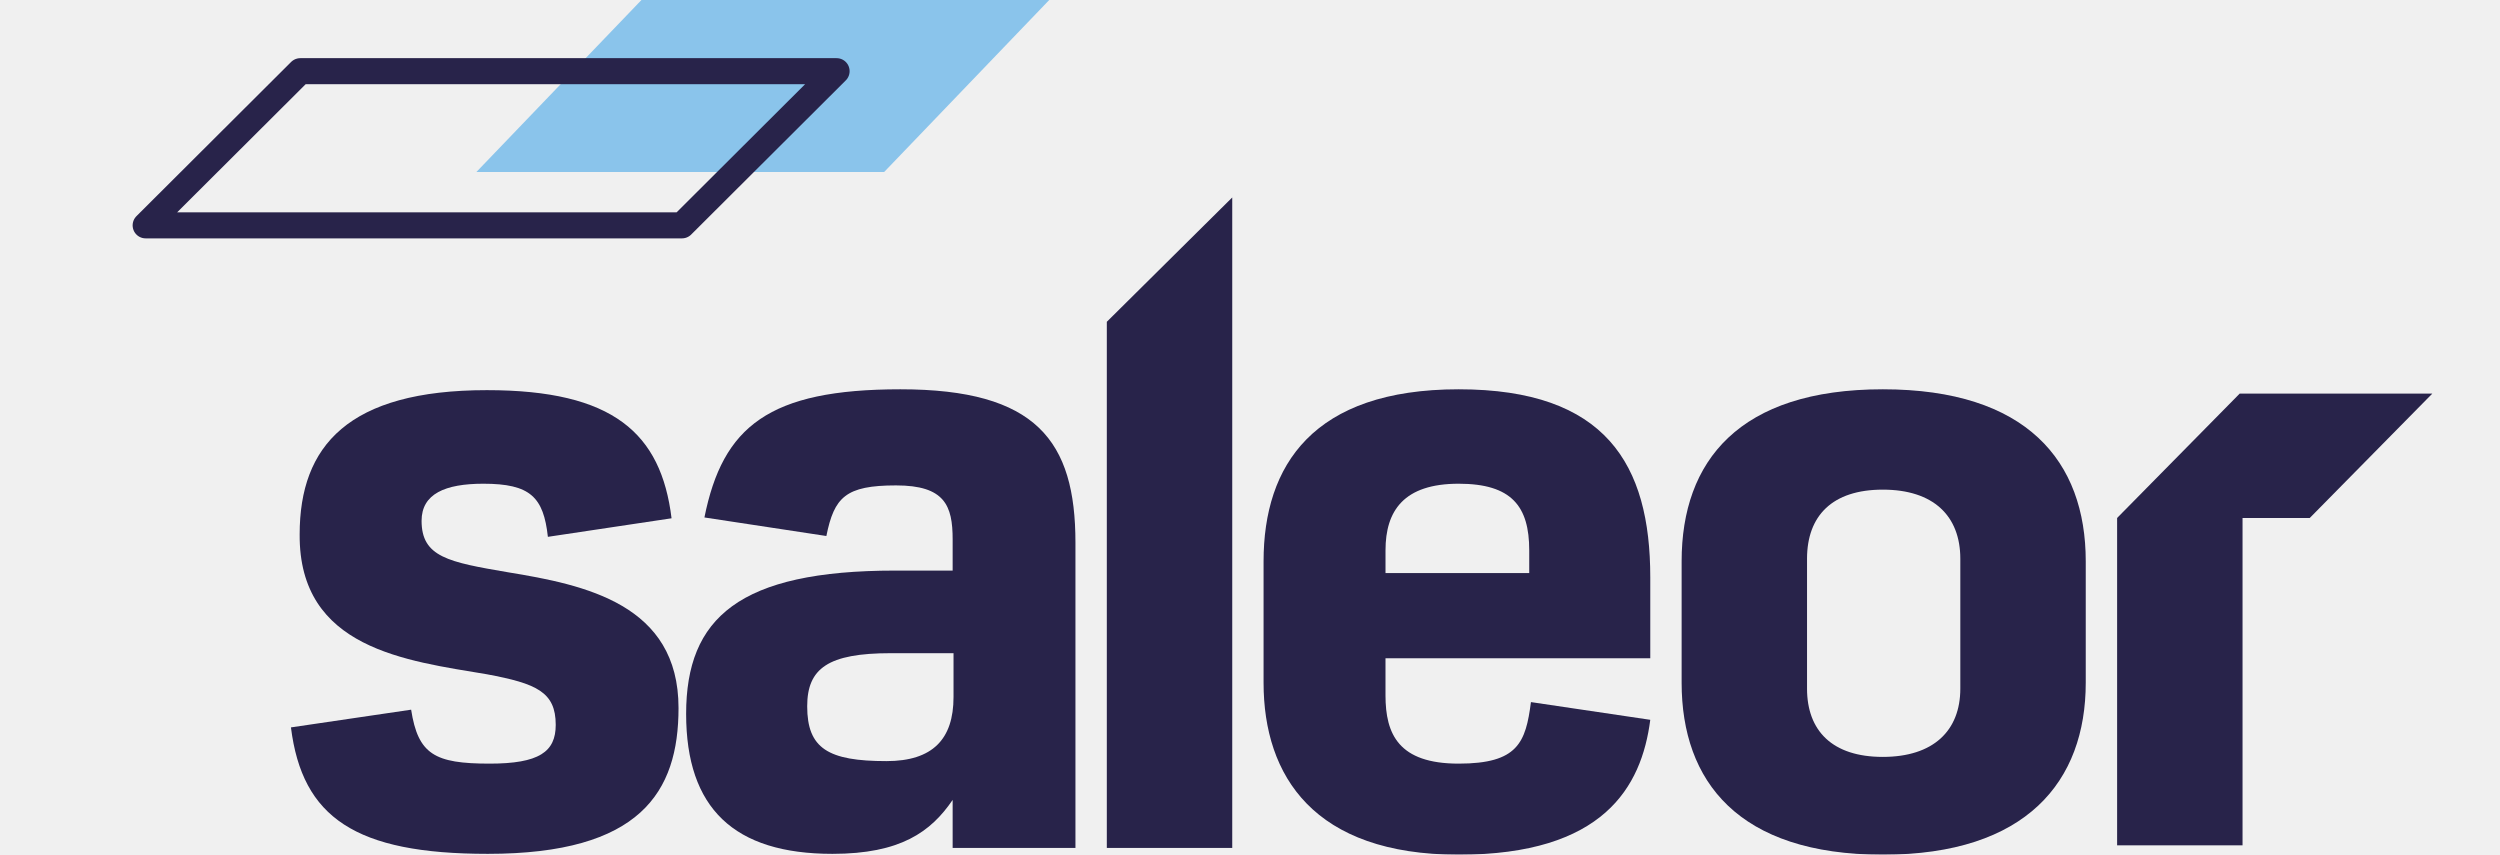
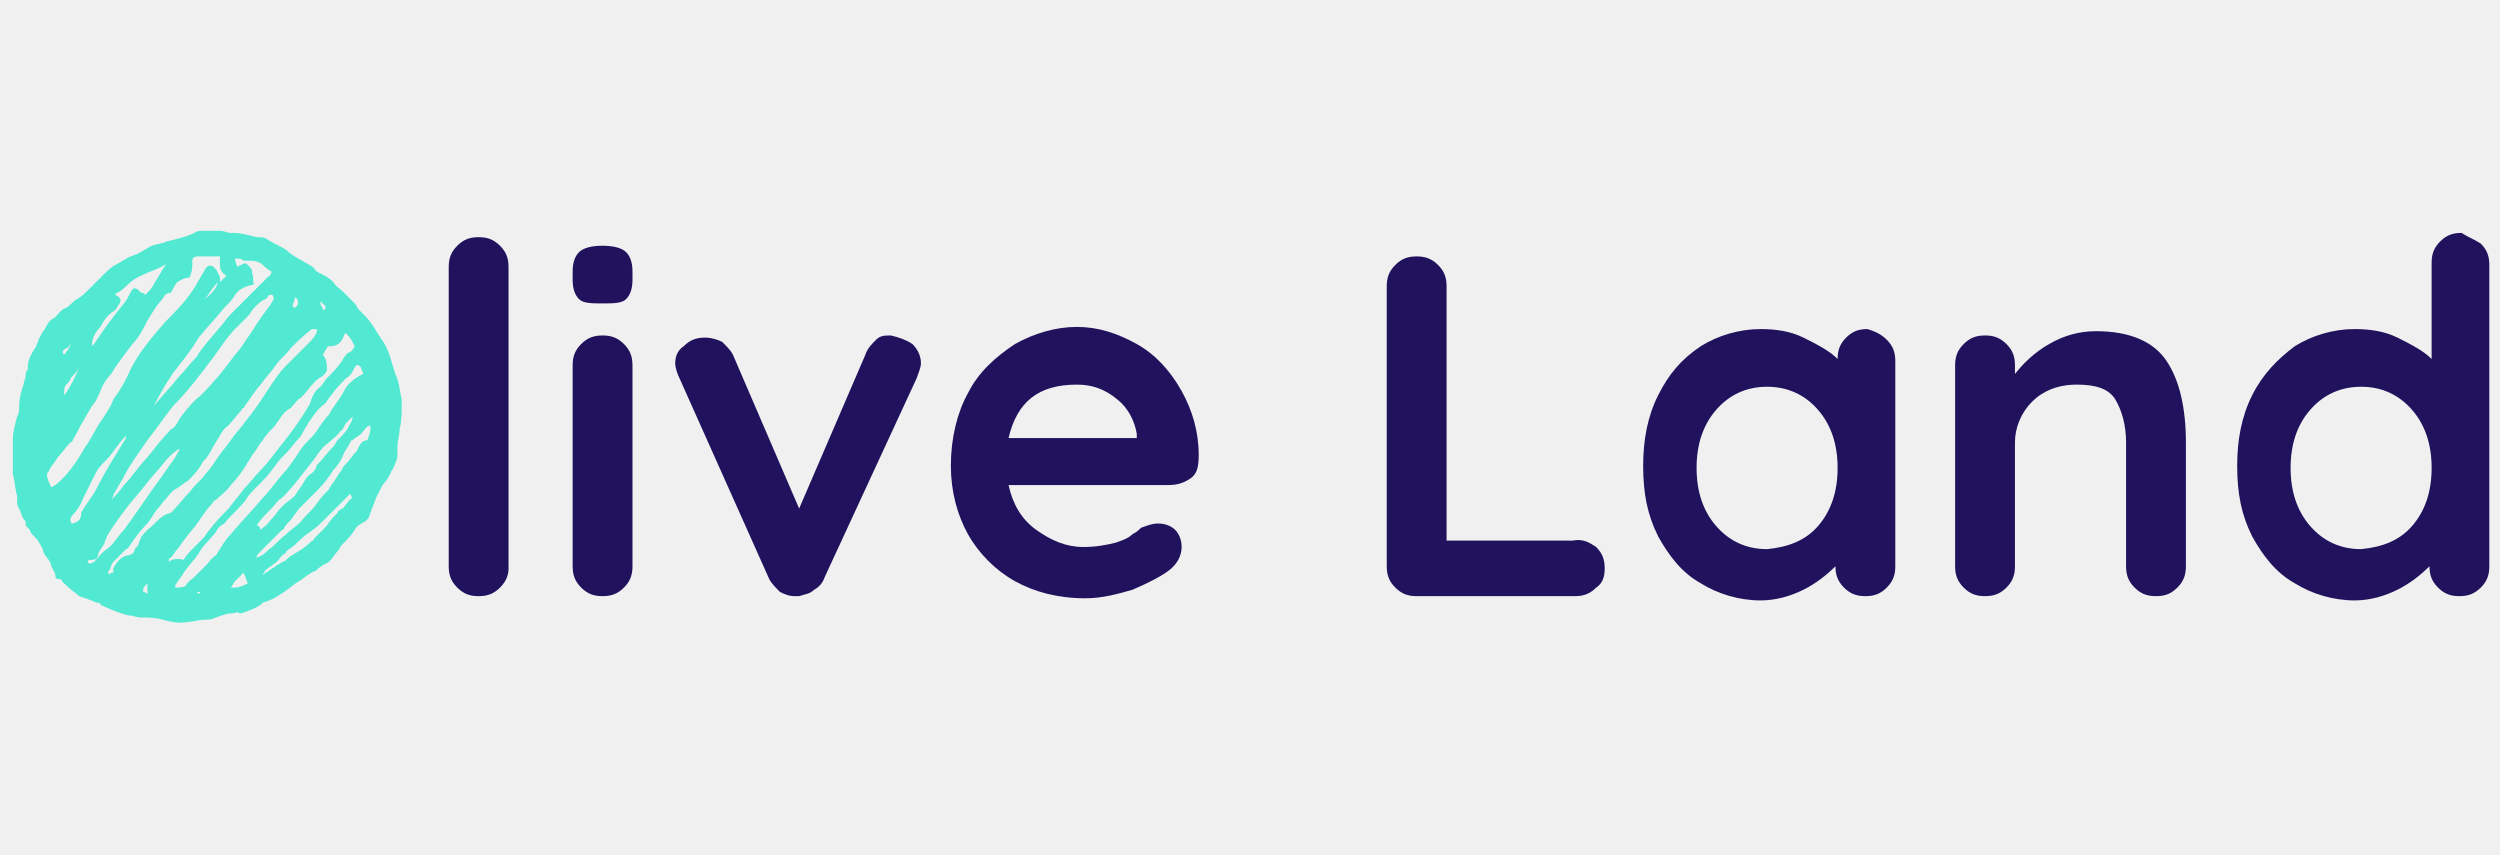
- <svg xmlns="http://www.w3.org/2000/svg" width="117" height="40" viewBox="0 0 110 40" fill="none">
-   <mask id="mask0" mask-type="alpha" maskUnits="userSpaceOnUse" x="0" y="1" width="117" height="39">
-     <path fill-rule="evenodd" clip-rule="evenodd" d="M0 1.453H116.146V40H0V1.453Z" fill="white" />
-   </mask>
-   <g mask="url(#mask0)">
-     <path fill-rule="evenodd" clip-rule="evenodd" d="M19.328 39.96C26.461 39.96 28.255 37.08 28.255 33.134C28.255 28.281 23.893 27.373 20.265 26.781C17.494 26.308 16.23 26.071 16.23 24.375C16.23 23.112 17.331 22.638 19.124 22.638C21.325 22.638 21.937 23.27 22.141 25.124L27.929 24.256C27.439 20.271 25.198 18.259 19.287 18.259C12.806 18.259 10.524 20.863 10.524 25.006C10.483 30.372 15.537 30.924 19.287 31.556C21.61 31.99 22.508 32.384 22.508 33.923C22.508 35.186 21.733 35.738 19.41 35.738C16.842 35.738 16.067 35.304 15.741 33.213L10.116 34.042C10.646 38.264 13.132 39.96 19.328 39.96Z" fill="#28234A" />
-     <path fill-rule="evenodd" clip-rule="evenodd" d="M37.987 35.62C35.255 35.62 34.277 35.028 34.277 33.055C34.277 31.279 35.255 30.569 38.19 30.569H41.125V32.621C41.125 34.594 40.147 35.62 37.987 35.62ZM35.459 39.96C38.639 39.96 40.065 38.934 41.084 37.435V39.684H46.831V25.4C46.831 20.626 44.997 18.219 38.639 18.219C32.484 18.219 30.323 19.955 29.467 24.217L35.174 25.085C35.541 23.27 36.071 22.717 38.435 22.717C40.718 22.717 41.084 23.664 41.084 25.243V26.703H38.394C31.098 26.703 28.611 28.912 28.611 33.41C28.611 37.83 30.853 39.96 35.459 39.96Z" fill="#28234A" />
-     <path fill-rule="evenodd" clip-rule="evenodd" d="M48.299 39.684H54.169V9.241L48.299 15.06V39.684Z" fill="#28234A" />
-     <path fill-rule="evenodd" clip-rule="evenodd" d="M61.342 26.82V25.755C61.342 23.901 62.199 22.638 64.766 22.638C67.253 22.638 68.068 23.703 68.068 25.755V26.82H61.342ZM64.765 40C71.532 40 73.325 36.843 73.733 33.687L68.148 32.858C67.904 34.752 67.537 35.738 64.765 35.738C61.953 35.738 61.341 34.357 61.341 32.542V30.806H73.733V27.018C73.733 21.731 71.654 18.219 64.765 18.219C57.958 18.219 55.635 21.77 55.635 26.269V31.951C55.635 36.33 57.999 40 64.765 40Z" fill="#28234A" />
-     <path fill-rule="evenodd" clip-rule="evenodd" d="M84.616 40C91.341 40 94.113 36.567 94.113 31.951V26.269C94.113 21.573 91.341 18.219 84.616 18.219C77.89 18.219 75.2 21.573 75.2 26.269V31.951C75.2 36.567 77.85 40 84.616 40ZM84.615 35.423C82.251 35.423 81.069 34.2 81.069 32.227V26.15C81.069 24.138 82.251 22.915 84.615 22.915C86.979 22.915 88.243 24.138 88.243 26.15V32.227C88.243 34.2 86.979 35.423 84.615 35.423Z" fill="#28234A" />
-     <path fill-rule="evenodd" clip-rule="evenodd" d="M104.597 24.241H101.451V39.561H95.581V24.241H95.581L101.316 18.422H110.331L104.597 24.241Z" fill="#28234A" />
+ <svg xmlns="http://www.w3.org/2000/svg" version="1.1" id="Layer_1" x="0px" y="0px" width="117" height="40" viewBox="0 0 117 40" style="enable-background:new 0 0 117 40;" xml:space="preserve">
+   <style type="text/css">
+ 	.st0{fill:#21125E;}
+ 	.st1{fill-rule:evenodd;clip-rule:evenodd;fill:#51E9D2;}
+ </style>
+   <g>
+     <g>
+       <path class="st0" d="M74.7,25.6c0.3,0.3,0.4,0.6,0.4,1c0,0.4-0.1,0.7-0.4,0.9c-0.3,0.3-0.6,0.4-1,0.4h-7.4c-0.4,0-0.7-0.1-1-0.4    c-0.3-0.3-0.4-0.6-0.4-1V13.4c0-0.4,0.1-0.7,0.4-1c0.3-0.3,0.6-0.4,1-0.4c0.4,0,0.7,0.1,1,0.4c0.3,0.3,0.4,0.6,0.4,1v11.9h5.9    C74.1,25.2,74.4,25.4,74.7,25.6z" />
+       <path class="st0" d="M88.3,15.9c0.3,0.3,0.4,0.6,0.4,1v9.6c0,0.4-0.1,0.7-0.4,1c-0.3,0.3-0.6,0.4-1,0.4c-0.4,0-0.7-0.1-1-0.4    c-0.3-0.3-0.4-0.6-0.4-1c-0.4,0.4-0.9,0.8-1.5,1.1c-0.6,0.3-1.3,0.5-2,0.5c-1,0-2-0.3-2.8-0.8c-0.9-0.5-1.5-1.3-2-2.2    c-0.5-1-0.7-2-0.7-3.3c0-1.2,0.2-2.3,0.7-3.3c0.5-1,1.1-1.7,2-2.3c0.8-0.5,1.8-0.8,2.8-0.8c0.7,0,1.4,0.1,2,0.4    c0.6,0.3,1.2,0.6,1.6,1v0c0-0.4,0.1-0.7,0.4-1c0.3-0.3,0.6-0.4,1-0.4C87.7,15.5,88,15.6,88.3,15.9z M85.1,24.6    c0.6-0.7,0.9-1.6,0.9-2.7s-0.3-2-0.9-2.7c-0.6-0.7-1.4-1.1-2.4-1.1c-1,0-1.8,0.4-2.4,1.1c-0.6,0.7-0.9,1.6-0.9,2.7s0.3,2,0.9,2.7    c0.6,0.7,1.4,1.1,2.4,1.1C83.7,25.6,84.5,25.3,85.1,24.6z" />
+       <path class="st0" d="M101.4,16.9c0.6,0.9,0.9,2.2,0.9,3.8v5.8c0,0.4-0.1,0.7-0.4,1c-0.3,0.3-0.6,0.4-1,0.4c-0.4,0-0.7-0.1-1-0.4    c-0.3-0.3-0.4-0.6-0.4-1v-5.8c0-0.8-0.2-1.5-0.5-2c-0.3-0.5-0.9-0.7-1.8-0.7c-0.9,0-1.6,0.3-2.1,0.8c-0.5,0.5-0.8,1.2-0.8,1.9v5.8    c0,0.4-0.1,0.7-0.4,1c-0.3,0.3-0.6,0.4-1,0.4c-0.4,0-0.7-0.1-1-0.4c-0.3-0.3-0.4-0.6-0.4-1v-9.4c0-0.4,0.1-0.7,0.4-1    c0.3-0.3,0.6-0.4,1-0.4c0.4,0,0.7,0.1,1,0.4c0.3,0.3,0.4,0.6,0.4,1v0.4c0.4-0.5,0.9-1,1.6-1.4c0.7-0.4,1.4-0.6,2.2-0.6    C99.7,15.5,100.8,16,101.4,16.9z" />
+       <path class="st0" d="M116.1,11.4c0.3,0.3,0.4,0.6,0.4,1v14.1c0,0.4-0.1,0.7-0.4,1c-0.3,0.3-0.6,0.4-1,0.4c-0.4,0-0.7-0.1-1-0.4    c-0.3-0.3-0.4-0.6-0.4-1c-0.4,0.4-0.9,0.8-1.5,1.1c-0.6,0.3-1.3,0.5-2,0.5c-1,0-2-0.3-2.8-0.8c-0.9-0.5-1.5-1.3-2-2.2    c-0.5-1-0.7-2-0.7-3.3c0-1.2,0.2-2.3,0.7-3.3c0.5-1,1.2-1.7,2-2.3c0.8-0.5,1.8-0.8,2.8-0.8c0.7,0,1.4,0.1,2,0.4    c0.6,0.3,1.2,0.6,1.6,1v-4.5c0-0.4,0.1-0.7,0.4-1c0.3-0.3,0.6-0.4,1-0.4C115.5,11.1,115.8,11.2,116.1,11.4z M112.9,24.6    c0.6-0.7,0.9-1.6,0.9-2.7s-0.3-2-0.9-2.7c-0.6-0.7-1.4-1.1-2.4-1.1c-1,0-1.8,0.4-2.4,1.1c-0.6,0.7-0.9,1.6-0.9,2.7s0.3,2,0.9,2.7    c0.6,0.7,1.4,1.1,2.4,1.1C111.5,25.6,112.3,25.3,112.9,24.6z" />
+     </g>
+     <g>
+       <path class="st0" d="M23.4,27.5c-0.3,0.3-0.6,0.4-1,0.4c-0.4,0-0.7-0.1-1-0.4c-0.3-0.3-0.4-0.6-0.4-1V12.5c0-0.4,0.1-0.7,0.4-1    c0.3-0.3,0.6-0.4,1-0.4c0.4,0,0.7,0.1,1,0.4c0.3,0.3,0.4,0.6,0.4,1v14.1C23.8,26.9,23.7,27.2,23.4,27.5z" />
+       <path class="st0" d="M27.1,14c-0.2-0.2-0.3-0.5-0.3-0.9v-0.4c0-0.4,0.1-0.7,0.3-0.9c0.2-0.2,0.6-0.3,1.1-0.3    c0.5,0,0.9,0.1,1.1,0.3c0.2,0.2,0.3,0.5,0.3,0.9v0.4c0,0.4-0.1,0.7-0.3,0.9c-0.2,0.2-0.6,0.2-1.1,0.2C27.7,14.2,27.3,14.2,27.1,14    z M29.2,27.5c-0.3,0.3-0.6,0.4-1,0.4c-0.4,0-0.7-0.1-1-0.4c-0.3-0.3-0.4-0.6-0.4-1v-9.4c0-0.4,0.1-0.7,0.4-1    c0.3-0.3,0.6-0.4,1-0.4c0.4,0,0.7,0.1,1,0.4c0.3,0.3,0.4,0.6,0.4,1v9.4C29.6,26.9,29.5,27.2,29.2,27.5z" />
+       <path class="st0" d="M42.7,16.1c0.2,0.2,0.4,0.5,0.4,0.9c0,0.2-0.1,0.4-0.2,0.7L38.6,27c-0.1,0.3-0.3,0.5-0.5,0.6    c-0.2,0.2-0.4,0.2-0.7,0.3l-0.2,0c-0.3,0-0.5-0.1-0.7-0.2c-0.2-0.2-0.4-0.4-0.5-0.6l-4.2-9.4c-0.1-0.2-0.2-0.5-0.2-0.7    c0-0.3,0.1-0.6,0.4-0.8c0.3-0.3,0.6-0.4,1-0.4c0.3,0,0.6,0.1,0.8,0.2c0.2,0.2,0.4,0.4,0.5,0.6l3.1,7.2l3.1-7.2    c0.1-0.3,0.3-0.5,0.5-0.7c0.2-0.2,0.4-0.2,0.7-0.2C42.1,15.8,42.4,15.9,42.7,16.1z" />
+       <path class="st0" d="M55.7,22.4c-0.3,0.2-0.6,0.3-1,0.3h-7.5c0.2,0.9,0.6,1.6,1.3,2.1c0.7,0.5,1.4,0.8,2.2,0.8    c0.6,0,1.1-0.1,1.5-0.2c0.3-0.1,0.6-0.2,0.8-0.4c0.2-0.1,0.3-0.2,0.4-0.3c0.3-0.1,0.5-0.2,0.8-0.2c0.3,0,0.6,0.1,0.8,0.3    c0.2,0.2,0.3,0.5,0.3,0.8c0,0.4-0.2,0.8-0.6,1.1c-0.4,0.3-1,0.6-1.7,0.9c-0.7,0.2-1.4,0.4-2.2,0.4c-1.3,0-2.4-0.3-3.3-0.8    c-0.9-0.5-1.7-1.3-2.2-2.2c-0.5-0.9-0.8-2-0.8-3.2c0-1.3,0.3-2.5,0.8-3.4c0.5-1,1.3-1.7,2.2-2.3c0.9-0.5,1.9-0.8,2.9-0.8    c1,0,1.9,0.3,2.8,0.8c0.9,0.5,1.6,1.3,2.1,2.2c0.5,0.9,0.8,1.9,0.8,3C56.1,21.9,56,22.2,55.7,22.4z M47.2,20.5h6v-0.2    c-0.1-0.6-0.4-1.2-0.9-1.6c-0.6-0.5-1.2-0.7-1.9-0.7C48.6,18,47.6,18.8,47.2,20.5z" />
+     </g>
+     <path class="st1" d="M17.2,20.6c-0.3,0-0.4,0.3-0.5,0.5c-0.2,0.2-0.3,0.4-0.5,0.6c-0.1,0.1-0.2,0.2-0.2,0.3   c-0.2,0.2-0.3,0.5-0.5,0.7c0,0.1-0.1,0.1-0.1,0.2c-0.2,0.2-0.4,0.4-0.6,0.7c-0.2,0.3-0.5,0.5-0.7,0.8c-0.2,0.2-0.5,0.4-0.7,0.6   c-0.3,0.2-0.5,0.5-0.8,0.7c-0.2,0.2-0.3,0.3-0.6,0.4c0-0.1,0.1-0.2,0.1-0.2c0.2-0.2,0.4-0.4,0.6-0.6c0.1-0.1,0.2-0.2,0.3-0.3   c0.1-0.1,0.1-0.1,0.2-0.2c0,0,0.1,0,0.1-0.1c0.1-0.2,0.3-0.3,0.4-0.5c0.1-0.1,0.2-0.3,0.3-0.4c0.2-0.2,0.4-0.4,0.6-0.6   c0.1-0.1,0.2-0.2,0.3-0.3c0.3-0.3,0.5-0.6,0.7-0.9c0.2-0.2,0.4-0.5,0.5-0.8c0.1-0.2,0.2-0.3,0.3-0.5c0,0,0-0.1,0.1-0.1   c0.1-0.1,0.3-0.2,0.4-0.3c0.1-0.1,0.2-0.3,0.4-0.4C17.4,20,17.3,20.3,17.2,20.6z M16.2,23.6c-0.1,0.1-0.1,0.2-0.2,0.2   c-0.1,0.1-0.2,0.1-0.2,0.2c-0.2,0.2-0.4,0.4-0.5,0.6c-0.2,0.2-0.4,0.4-0.6,0.6c0,0.1-0.1,0.1-0.2,0.2c-0.2,0.2-0.5,0.4-0.7,0.5   c-0.1,0.1-0.2,0.1-0.3,0.2c-0.1,0.1-0.2,0.2-0.3,0.2c-0.1,0.1-0.2,0.1-0.3,0.2c-0.1,0.1-0.2,0.1-0.3,0.2c-0.1,0.1-0.2,0.1-0.3,0.2   c0,0,0,0,0,0c0-0.1,0.1-0.1,0.1-0.2c0.1-0.1,0.3-0.2,0.4-0.3c0.2-0.1,0.3-0.3,0.4-0.4c0.1-0.1,0.2-0.1,0.2-0.2   c0.1-0.1,0.3-0.2,0.4-0.3c0.2-0.2,0.4-0.4,0.7-0.6c0.3-0.2,0.5-0.4,0.7-0.6c0.2-0.2,0.4-0.4,0.7-0.7c0.1-0.1,0.2-0.2,0.3-0.3   c0.1-0.1,0.1-0.1,0.2-0.2c0,0.1,0.1,0.2,0.1,0.2C16.3,23.4,16.3,23.5,16.2,23.6z M12,24.6C12,24.6,12,24.6,12,24.6   c0.2-0.3,0.5-0.6,0.7-0.8c0.2-0.2,0.3-0.4,0.5-0.5c0.6-0.6,1-1.2,1.5-1.8c0.2-0.3,0.4-0.6,0.7-0.8c0.2-0.2,0.4-0.3,0.5-0.5   c0.2-0.1,0.2-0.3,0.3-0.4c0.1-0.1,0.2-0.2,0.3-0.3c0,0.2-0.1,0.3-0.2,0.5c-0.1,0.2-0.3,0.4-0.5,0.6c-0.1,0.1-0.1,0.2-0.2,0.3   c-0.3,0.3-0.5,0.6-0.8,0.9c0,0,0,0.1,0,0.1c-0.1,0.1-0.1,0.2-0.3,0.3c-0.1,0.1-0.2,0.2-0.3,0.4c-0.1,0.2-0.3,0.4-0.4,0.6   c-0.2,0.2-0.4,0.3-0.6,0.5c-0.2,0.2-0.3,0.4-0.5,0.6c-0.1,0.1-0.2,0.3-0.4,0.4c0,0-0.1,0.1-0.1,0.1C12.1,24.5,12,24.6,12,24.6   C12,24.6,12,24.6,12,24.6z M11,27.5c-0.1,0-0.1,0-0.2,0c0.1-0.1,0.1-0.2,0.2-0.3c0.1-0.1,0.1-0.1,0.2-0.2c0.1-0.1,0.1-0.1,0.2-0.2   c0.1,0.2,0.1,0.3,0.2,0.5C11.4,27.4,11.2,27.5,11,27.5z M9.7,26.4c-0.2,0.2-0.4,0.4-0.6,0.6c-0.1,0.1-0.3,0.2-0.4,0.4   c-0.1,0.1-0.3,0.1-0.5,0.1c0-0.1,0-0.1,0-0.1c0.1-0.2,0.3-0.4,0.4-0.6c0.2-0.3,0.5-0.6,0.7-0.9c0.2-0.4,0.5-0.6,0.8-1   c0.1-0.2,0.2-0.3,0.4-0.4c0.3-0.4,0.7-0.7,1-1.1c0.1-0.2,0.3-0.4,0.4-0.5c0,0,0.1-0.1,0.1-0.1c0.3-0.3,0.6-0.6,0.8-0.9   c0.2-0.3,0.4-0.5,0.6-0.7c0.2-0.2,0.4-0.5,0.6-0.7c0.1-0.1,0.2-0.3,0.3-0.5c0.1-0.1,0.1-0.2,0.2-0.3c0.2-0.3,0.4-0.6,0.7-0.8   c0.1-0.1,0.2-0.3,0.3-0.4c0.2-0.3,0.5-0.6,0.7-0.8c0.2-0.1,0.3-0.3,0.4-0.5c0.1-0.2,0.2-0.1,0.3,0c0,0.1,0.1,0.2,0.1,0.3   c-0.2,0.1-0.4,0.2-0.6,0.4c-0.1,0.1-0.2,0.2-0.3,0.4c-0.2,0.4-0.5,0.7-0.7,1.1c-0.2,0.2-0.4,0.5-0.6,0.8c-0.2,0.3-0.5,0.5-0.7,0.8   c-0.2,0.3-0.4,0.6-0.7,1c-0.4,0.4-0.7,0.9-1.1,1.3c-0.5,0.6-1,1.1-1.5,1.7c-0.3,0.3-0.5,0.7-0.7,1C10.2,25.9,9.9,26.1,9.7,26.4z    M9.3,27.8C9.3,27.8,9.3,27.8,9.3,27.8c-0.1-0.1-0.1-0.1,0-0.1C9.4,27.7,9.4,27.7,9.3,27.8z M7.9,26.3C7.9,26.3,7.9,26.2,7.9,26.3   c0-0.1,0-0.2,0.1-0.2c0.1-0.1,0.2-0.3,0.3-0.4c0.1-0.1,0.2-0.3,0.3-0.4c0.2-0.3,0.5-0.6,0.7-0.9c0.2-0.3,0.4-0.6,0.6-0.8   c0.1-0.1,0.1-0.2,0.2-0.2c0.2-0.2,0.5-0.4,0.7-0.7c0.3-0.3,0.5-0.6,0.7-0.9c0.1-0.2,0.2-0.3,0.3-0.5c0.2-0.2,0.3-0.5,0.5-0.7   c0.1-0.2,0.3-0.4,0.5-0.6c0.1-0.1,0.2-0.3,0.3-0.4c0.1-0.2,0.3-0.4,0.5-0.5c0.2-0.2,0.3-0.4,0.5-0.5c0.2-0.2,0.4-0.5,0.6-0.7   c0.1-0.1,0.2-0.2,0.4-0.3c0.1-0.1,0.2-0.2,0.2-0.3c0-0.2,0-0.5-0.2-0.7c0.1-0.1,0.1-0.2,0.2-0.3c0-0.1,0.1-0.1,0.2-0.1   c0.3,0,0.5-0.2,0.6-0.5c0,0,0-0.1,0.1-0.1c0,0,0,0,0,0c0.2,0.2,0.3,0.4,0.4,0.6c-0.1,0.2-0.2,0.3-0.3,0.3c-0.1,0.1-0.2,0.2-0.3,0.4   c-0.2,0.3-0.5,0.6-0.7,0.8c-0.1,0.1-0.2,0.3-0.3,0.4c-0.3,0.2-0.4,0.5-0.5,0.8c-0.4,0.7-0.9,1.4-1.4,2c-0.3,0.4-0.6,0.8-0.9,1.1   c-0.3,0.3-0.5,0.6-0.8,0.9c-0.2,0.3-0.5,0.6-0.7,0.9c-0.3,0.3-0.6,0.6-0.9,1c-0.1,0.1-0.2,0.3-0.3,0.4c-0.2,0.2-0.3,0.3-0.5,0.5   c-0.1,0.1-0.3,0.3-0.4,0.5C8.2,26.1,8,26.2,7.9,26.3z M6.9,24.8c-0.2,0.2-0.3,0.3-0.4,0.6c0,0.1-0.1,0.2-0.2,0.3   C6.3,25.9,6.1,26,5.9,26c-0.3,0.1-0.5,0.4-0.6,0.6c0,0.1,0,0.2,0,0.2c-0.1,0-0.1,0-0.2,0.1c0-0.1-0.1-0.1,0-0.2   c0.1-0.1,0.1-0.3,0.2-0.4c0.2-0.2,0.4-0.4,0.6-0.6C6,25.7,6,25.6,6.1,25.5c0.2-0.3,0.4-0.6,0.7-0.9c0.2-0.2,0.3-0.4,0.5-0.7   c0.2-0.2,0.3-0.4,0.5-0.6C7.9,23.2,8,23,8.2,22.9c0.2-0.1,0.4-0.3,0.6-0.4C9,22.3,9.3,22,9.5,21.6c0,0,0.1-0.1,0.1-0.1   c0.2-0.2,0.3-0.5,0.5-0.8c0.2-0.3,0.3-0.6,0.6-0.8c0.2-0.2,0.4-0.5,0.6-0.7c0,0,0-0.1,0.1-0.1c0.1-0.2,0.3-0.4,0.4-0.6   c0.1-0.1,0.2-0.3,0.4-0.5c0.2-0.3,0.5-0.6,0.7-0.9c0.2-0.3,0.5-0.5,0.7-0.8c0.3-0.3,0.6-0.6,1-0.9c0,0,0,0,0.1,0c0,0,0.1,0,0.1,0   c0.1,0.1,0,0.1,0,0.2c-0.1,0.2-0.2,0.3-0.4,0.5c-0.3,0.3-0.7,0.7-1,1c-0.3,0.3-0.5,0.6-0.7,0.9c-0.4,0.6-0.7,1.1-1.2,1.7   c-0.2,0.3-0.5,0.6-0.7,0.9c-0.2,0.3-0.4,0.5-0.6,0.8c-0.2,0.3-0.4,0.6-0.6,0.8c-0.2,0.3-0.5,0.5-0.7,0.8c-0.3,0.3-0.6,0.7-0.9,1   C7.5,24.1,7.3,24.5,6.9,24.8z M6.7,27.7c0-0.2,0-0.2,0.2-0.4c0,0.1,0,0.3,0,0.5C6.9,27.8,6.8,27.7,6.7,27.7z M4.4,26.3   c-0.2,0.1-0.2,0.1-0.3,0c0,0,0,0,0,0c0-0.1,0.1-0.1,0.2-0.1c0.2,0,0.3-0.1,0.3-0.3c0.1-0.2,0.2-0.3,0.3-0.5C4.9,25.3,5,25.2,5,25.1   c0.3-0.5,0.6-0.9,0.9-1.3c0.3-0.4,0.6-0.7,0.9-1.1c0.3-0.4,0.7-0.8,1-1.2c0.2-0.2,0.4-0.4,0.6-0.5c0,0.1-0.1,0.2-0.2,0.4   c-0.2,0.3-0.5,0.7-0.7,1c-0.6,0.8-1.1,1.6-1.7,2.4c-0.3,0.3-0.5,0.7-0.8,0.9C4.8,25.8,4.6,26.1,4.4,26.3z M3.4,24.5   c-0.1,0-0.1-0.1-0.1-0.2c0-0.1,0.1-0.2,0.1-0.2c0.2-0.2,0.4-0.5,0.5-0.8c0.2-0.4,0.4-0.8,0.6-1.2c0.1-0.2,0.3-0.4,0.5-0.6   c0.3-0.3,0.5-0.7,0.8-1c0,0,0.1-0.1,0.1-0.1c0,0,0,0,0,0c0,0,0,0.1,0,0.1c-0.5,0.8-1,1.6-1.4,2.4c-0.2,0.4-0.5,0.7-0.7,1.1   C3.8,24.3,3.7,24.4,3.4,24.5z M2.6,22.7c-0.1,0-0.1,0.1-0.2,0.1c-0.1-0.2-0.2-0.4-0.2-0.6c0-0.1,0.1-0.1,0.1-0.2   c0.1-0.2,0.3-0.4,0.4-0.6c0.2-0.2,0.4-0.5,0.6-0.7c0.1,0,0.1-0.1,0.1-0.1c0.2-0.3,0.3-0.6,0.5-0.9c0.1-0.2,0.3-0.5,0.4-0.7   c0.2-0.2,0.3-0.5,0.4-0.7c0.1-0.3,0.3-0.6,0.5-0.8c0.3-0.5,0.7-1,1-1.4c0.3-0.3,0.5-0.7,0.7-1.1c0.2-0.3,0.4-0.7,0.7-1   c0.1-0.2,0.2-0.3,0.4-0.3c0.1-0.2,0.2-0.4,0.3-0.5C8.5,13.1,8.6,13,8.8,13c0,0,0.1,0,0.1-0.1C9,12.7,9,12.5,9,12.3c0,0,0-0.1,0-0.1   C9,12,9.2,12,9.3,12c0.3,0,0.7,0,1,0c0,0.3-0.1,0.7,0.3,0.9c-0.1,0.1-0.2,0.2-0.3,0.3c0-0.2,0-0.3-0.1-0.4c0-0.1-0.1-0.2-0.2-0.3   c-0.1-0.1-0.3-0.1-0.4,0.1c-0.1,0.2-0.3,0.5-0.4,0.7c-0.4,0.7-1,1.3-1.5,1.8c-0.6,0.7-1.2,1.4-1.6,2.2c-0.2,0.5-0.5,1-0.8,1.4   C5.2,19,5,19.3,4.8,19.6C4.5,20,4.3,20.5,4,20.9C3.6,21.6,3.2,22.2,2.6,22.7z M3.1,16.3c0.1,0,0.1-0.1,0.2-0.2   c0,0.1-0.2,0.4-0.3,0.5C2.9,16.5,2.9,16.4,3.1,16.3z M3.7,17.2c-0.2,0.5-0.4,0.9-0.7,1.3c0-0.2,0-0.4,0.1-0.5   c0.1-0.1,0.2-0.2,0.2-0.3C3.5,17.5,3.6,17.4,3.7,17.2z M4.7,15.3C4.7,15.3,4.7,15.2,4.7,15.3c0.2-0.4,0.4-0.6,0.7-0.8   c0.1-0.1,0.1-0.2,0.2-0.3c0.1-0.2,0-0.3-0.2-0.4c0,0,0-0.1,0.1-0.1c0.2-0.1,0.4-0.3,0.5-0.4c0.2-0.2,0.4-0.3,0.6-0.4   c0.4-0.2,0.8-0.3,1.1-0.5c0,0,0.1,0,0.1-0.1c-0.1,0.2-0.2,0.3-0.3,0.5c-0.1,0.2-0.2,0.3-0.3,0.5c-0.1,0.2-0.2,0.3-0.4,0.5   c-0.1-0.1-0.1-0.1-0.2-0.1c0,0-0.1-0.1-0.1-0.1c-0.2-0.2-0.3-0.1-0.4,0.1c-0.1,0.2-0.2,0.4-0.3,0.5c-0.5,0.6-1,1.3-1.4,1.9   c0,0-0.1,0.1-0.1,0.1C4.3,15.9,4.4,15.6,4.7,15.3z M9.6,14c0.2-0.3,0.4-0.6,0.6-0.8c0,0,0,0,0,0C10.1,13.6,9.8,13.8,9.6,14   C9.6,14.1,9.6,14,9.6,14z M11.8,12.8c0,0,0-0.1,0-0.1c0-0.1-0.1-0.2-0.2-0.3c-0.1-0.1-0.2-0.1-0.3,0c-0.1,0-0.2,0.1-0.2,0.1   c0-0.1-0.1-0.2-0.1-0.4c0.2,0,0.3,0,0.4,0.1c0,0,0.1,0,0.2,0c0.2,0,0.5,0,0.7,0.2c0.1,0.1,0.2,0.2,0.4,0.3c0,0.2-0.1,0.2-0.2,0.3   c-0.6,0.6-1.1,1.1-1.7,1.7c-0.2,0.2-0.3,0.4-0.5,0.6c-0.4,0.5-0.8,0.9-1.1,1.4c-0.3,0.3-0.5,0.6-0.8,0.9c-0.4,0.5-0.8,0.9-1.2,1.4   c0.3-0.6,0.7-1.3,1.1-1.8c0.4-0.5,0.7-0.9,1-1.4c0.4-0.5,0.8-0.9,1.2-1.4c0.2-0.2,0.4-0.4,0.5-0.6c0.2-0.3,0.5-0.4,0.9-0.5   C11.8,13.2,11.9,13,11.8,12.8z M12.6,13.8c0,0,0.1,0,0.1,0c0.1,0,0.1,0.1,0.1,0.2c0,0.1-0.1,0.1-0.1,0.2c-0.3,0.4-0.6,0.8-0.9,1.3   c-0.3,0.4-0.5,0.8-0.8,1.1c-0.5,0.7-1,1.3-1.6,1.9c-0.4,0.3-0.7,0.7-1,1.1C8.3,19.8,8.2,20,8,20.1c-0.4,0.4-0.7,0.8-1.1,1.3   c-0.4,0.4-0.7,0.9-1.1,1.3c-0.2,0.3-0.4,0.5-0.6,0.7c0.1-0.1,0.1-0.3,0.2-0.4c0.1-0.2,0.3-0.5,0.4-0.7c0.3-0.6,0.7-1.1,1.1-1.7   c0.4-0.5,0.8-1.1,1.2-1.6c0.7-0.7,1.3-1.5,1.9-2.3c0.3-0.4,0.6-0.9,1-1.3c0.2-0.2,0.4-0.4,0.6-0.6c0.1-0.1,0.2-0.3,0.3-0.4   c0.2-0.2,0.3-0.3,0.5-0.4C12.5,14,12.5,13.9,12.6,13.8z M13.7,14.3c0-0.1,0.1-0.2,0.1-0.4c0.2,0.1,0.2,0.4,0,0.5   C13.8,14.4,13.7,14.4,13.7,14.3C13.7,14.4,13.7,14.4,13.7,14.3z M15,14.1c0.1,0.1,0.1,0.1,0.2,0.2c0.1,0.1,0,0.1,0,0.2   c-0.1,0-0.1,0-0.1-0.1C15,14.3,15,14.3,15,14.1C15,14.2,15,14.2,15,14.1z M18.8,19C18.8,19,18.8,19,18.8,19c0-0.1,0-0.2,0-0.3   c-0.1-0.4-0.1-0.8-0.3-1.2c-0.2-0.6-0.3-1.2-0.7-1.7c-0.2-0.3-0.4-0.7-0.7-1c-0.1-0.1-0.2-0.2-0.3-0.3c-0.1-0.1-0.1-0.2-0.2-0.3   c-0.2-0.2-0.4-0.4-0.6-0.6c-0.1-0.1-0.3-0.2-0.4-0.4c-0.2-0.2-0.4-0.3-0.6-0.4c-0.1,0-0.1-0.1-0.2-0.1c-0.1-0.2-0.3-0.3-0.5-0.4   c-0.3-0.2-0.6-0.3-0.9-0.6c-0.3-0.2-0.6-0.3-0.9-0.5c-0.1-0.1-0.3-0.1-0.5-0.1c-0.4-0.1-0.7-0.2-1.1-0.2c0,0-0.1,0-0.1,0   c-0.2,0-0.3-0.1-0.5-0.1c-0.3,0-0.6,0-0.8,0c-0.1,0-0.3,0-0.4,0.1c-0.4,0.2-0.9,0.3-1.3,0.4c-0.2,0.1-0.4,0.1-0.7,0.2   c-0.2,0.1-0.5,0.3-0.7,0.4c-0.1,0-0.2,0.1-0.3,0.1c-0.2,0.1-0.5,0.3-0.7,0.4c-0.2,0.1-0.4,0.3-0.6,0.5c-0.2,0.2-0.4,0.4-0.6,0.6   C4,13.7,3.8,13.9,3.6,14c-0.2,0.1-0.3,0.3-0.5,0.4c-0.3,0.1-0.4,0.4-0.6,0.5c-0.2,0.1-0.3,0.3-0.4,0.5c-0.1,0.1-0.2,0.3-0.3,0.5   c0,0.1-0.1,0.2-0.1,0.3c-0.2,0.3-0.4,0.6-0.4,1c0,0,0,0.1,0,0.1c-0.1,0.1-0.1,0.2-0.1,0.3c0,0.1-0.1,0.3-0.1,0.4   c-0.1,0.3-0.2,0.6-0.2,1c0,0.2,0,0.3-0.1,0.5c-0.1,0.4-0.2,0.7-0.2,1.1c0,0.2,0,0.5,0,0.7c0,0.1,0,0.3,0,0.4c0,0.2,0,0.3,0,0.5   c0.1,0.3,0.1,0.7,0.2,1c0,0,0,0.1,0,0.1c0,0.2,0,0.4,0.1,0.5c0.1,0.2,0.1,0.4,0.3,0.6c0,0,0,0.1,0,0.1c0,0.1,0,0.1,0.1,0.2   c0,0,0.1,0.1,0.1,0.1c0,0.1,0.1,0.2,0.2,0.3c0.2,0.2,0.3,0.4,0.4,0.6C2,25.8,2.1,26,2.2,26.1c0.1,0.1,0.2,0.3,0.2,0.4   c0.1,0.2,0.2,0.3,0.2,0.5c0,0.1,0.1,0.1,0.2,0.1c0,0,0.1,0,0.1,0.1c0.2,0.2,0.4,0.4,0.7,0.6c0,0,0.1,0.1,0.1,0.1   C4,28,4.3,28.1,4.5,28.2c0.1,0,0.2,0,0.2,0.1c0.4,0.2,0.9,0.4,1.3,0.5c0.2,0,0.4,0.1,0.6,0.1c0.3,0,0.7,0,1,0.1   c0.4,0.1,0.8,0.2,1.2,0.1c0.3,0,0.5-0.1,0.8-0.1c0.2,0,0.3,0,0.5-0.1c0.3-0.1,0.5-0.2,0.8-0.2c0.1,0,0.2-0.1,0.3,0c0,0,0.1,0,0.1,0   c0.3-0.1,0.6-0.2,0.9-0.4c0,0,0.1-0.1,0.1-0.1c0.4-0.1,0.7-0.3,1-0.5c0.3-0.2,0.5-0.4,0.7-0.5c0.3-0.2,0.5-0.4,0.8-0.5c0,0,0,0,0,0   c0.1-0.1,0.2-0.2,0.4-0.3c0.3-0.1,0.4-0.4,0.6-0.6c0.1-0.1,0.1-0.2,0.2-0.3c0.2-0.2,0.4-0.4,0.6-0.7c0.1-0.2,0.3-0.3,0.5-0.4   c0.1-0.1,0.2-0.2,0.2-0.3c0.1-0.3,0.2-0.5,0.3-0.8c0.1-0.2,0.2-0.4,0.3-0.6c0.2-0.2,0.3-0.4,0.4-0.6c0-0.1,0.1-0.1,0.1-0.2   c0.1-0.2,0.2-0.4,0.2-0.6c0-0.1,0-0.2,0-0.4c0-0.3,0.1-0.5,0.1-0.8C18.8,19.7,18.8,19.3,18.8,19z" />
  </g>
-   <path fill-rule="evenodd" clip-rule="evenodd" d="M26.52 0L18.795 8.049H37.879L45.604 0H26.52Z" fill="#8AC4EB" />
-   <path fill-rule="evenodd" clip-rule="evenodd" d="M10.554 3.331L3.316 10.547H28.416L35.653 3.331H10.554Z" stroke="#28234A" stroke-width="1.218" stroke-linecap="round" stroke-linejoin="round" />
</svg>
